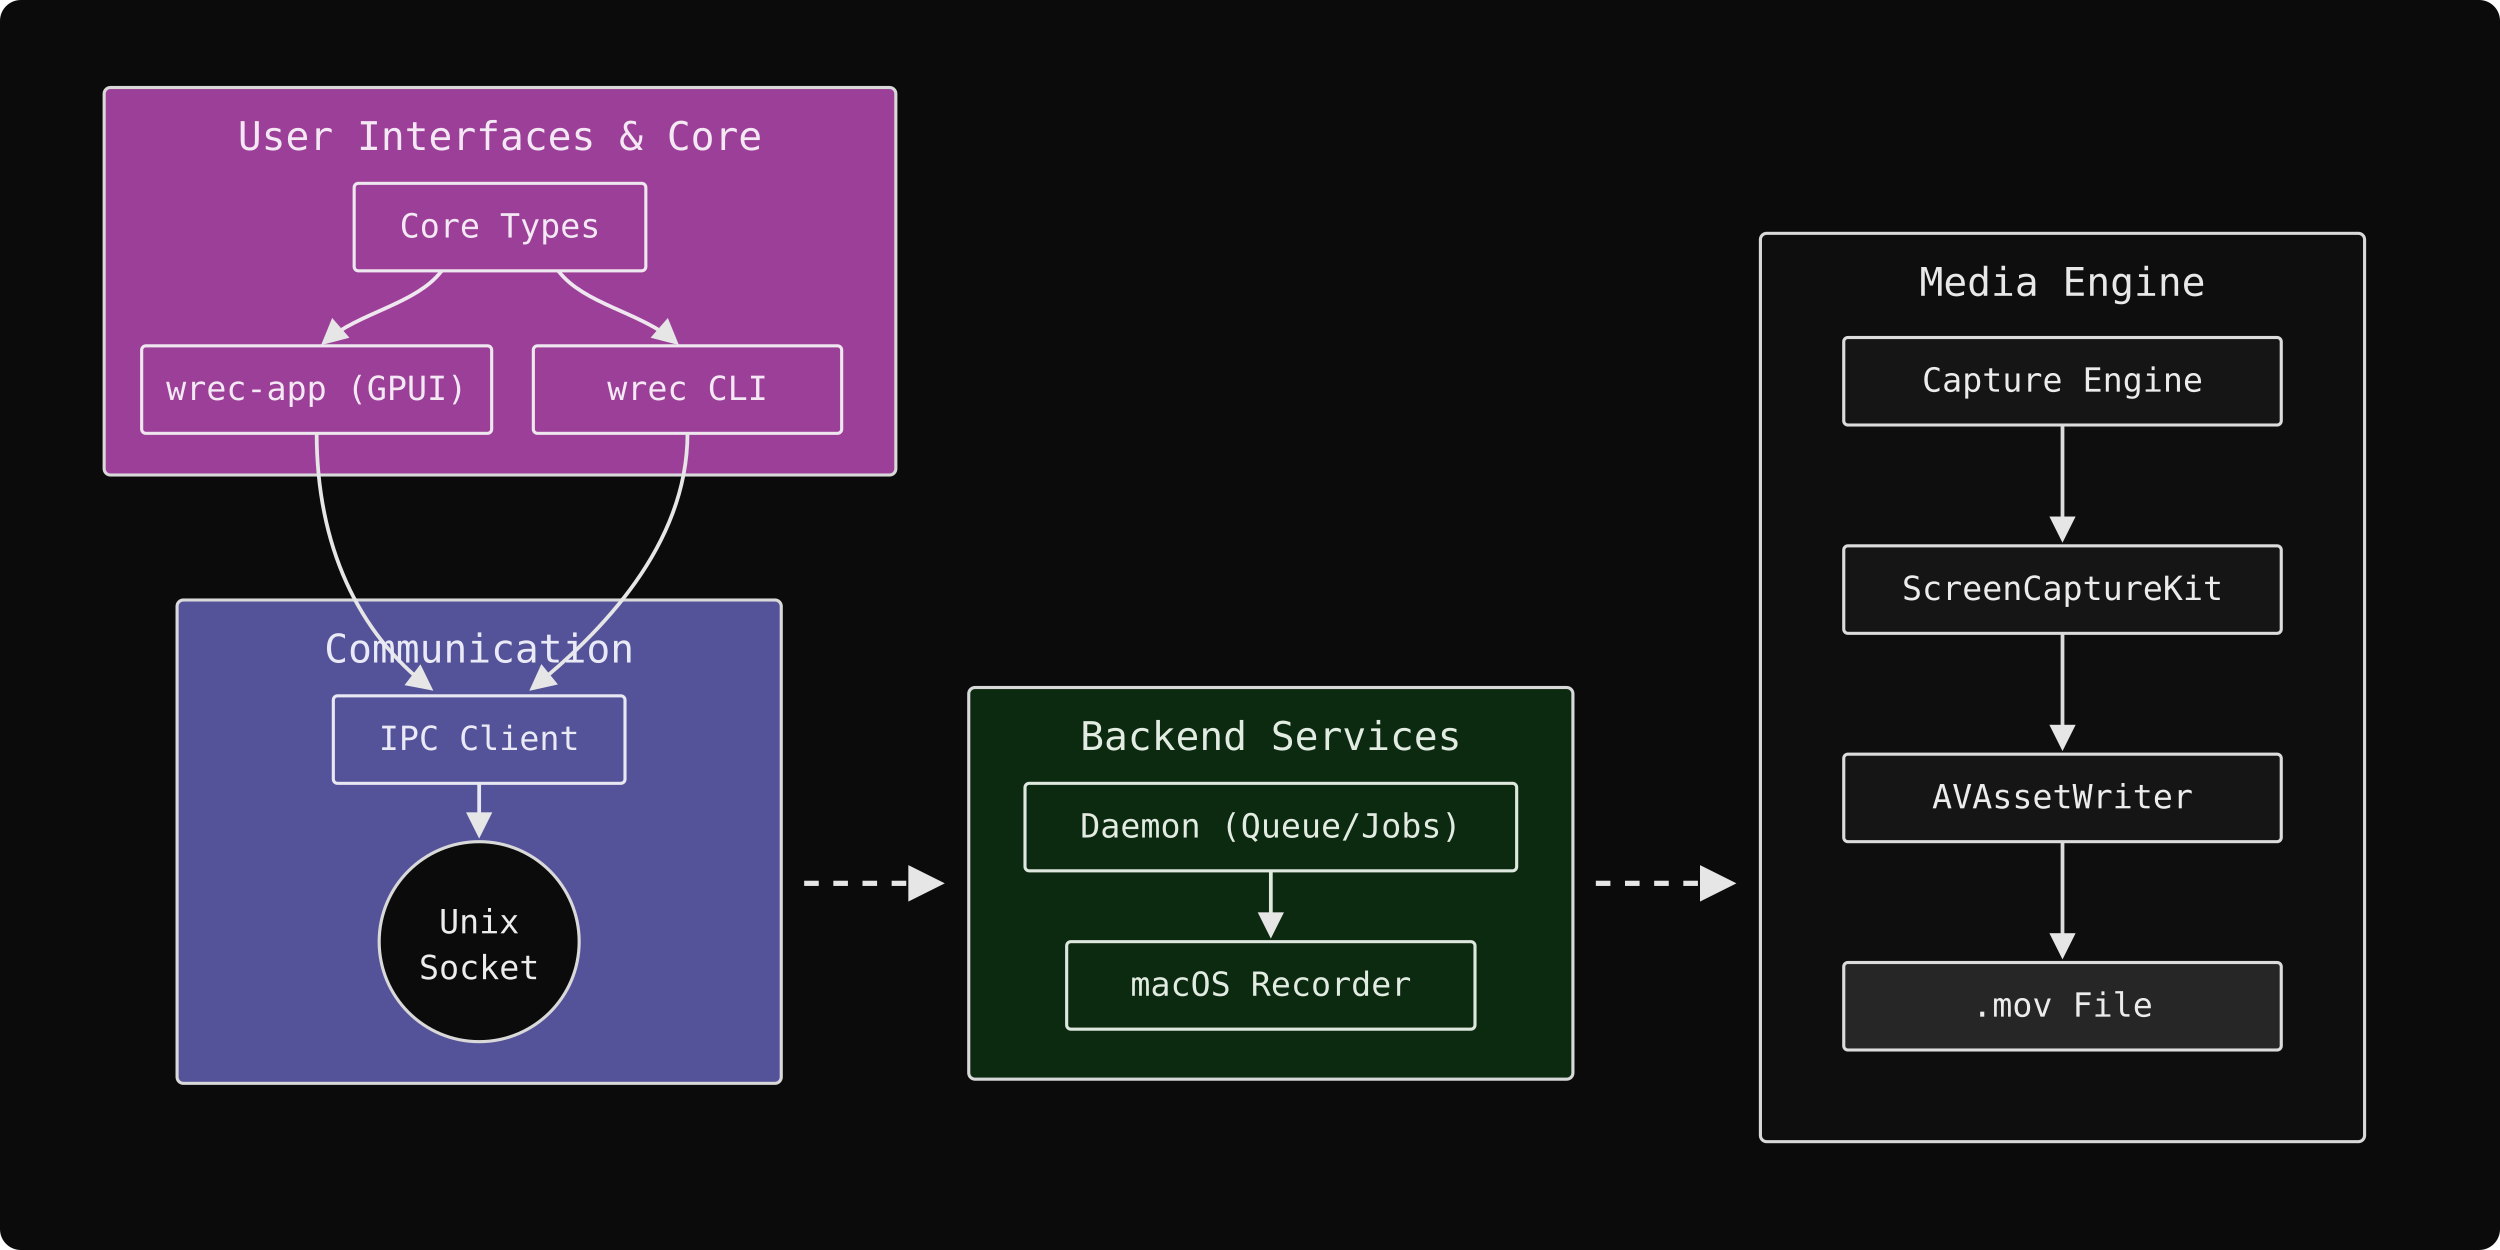
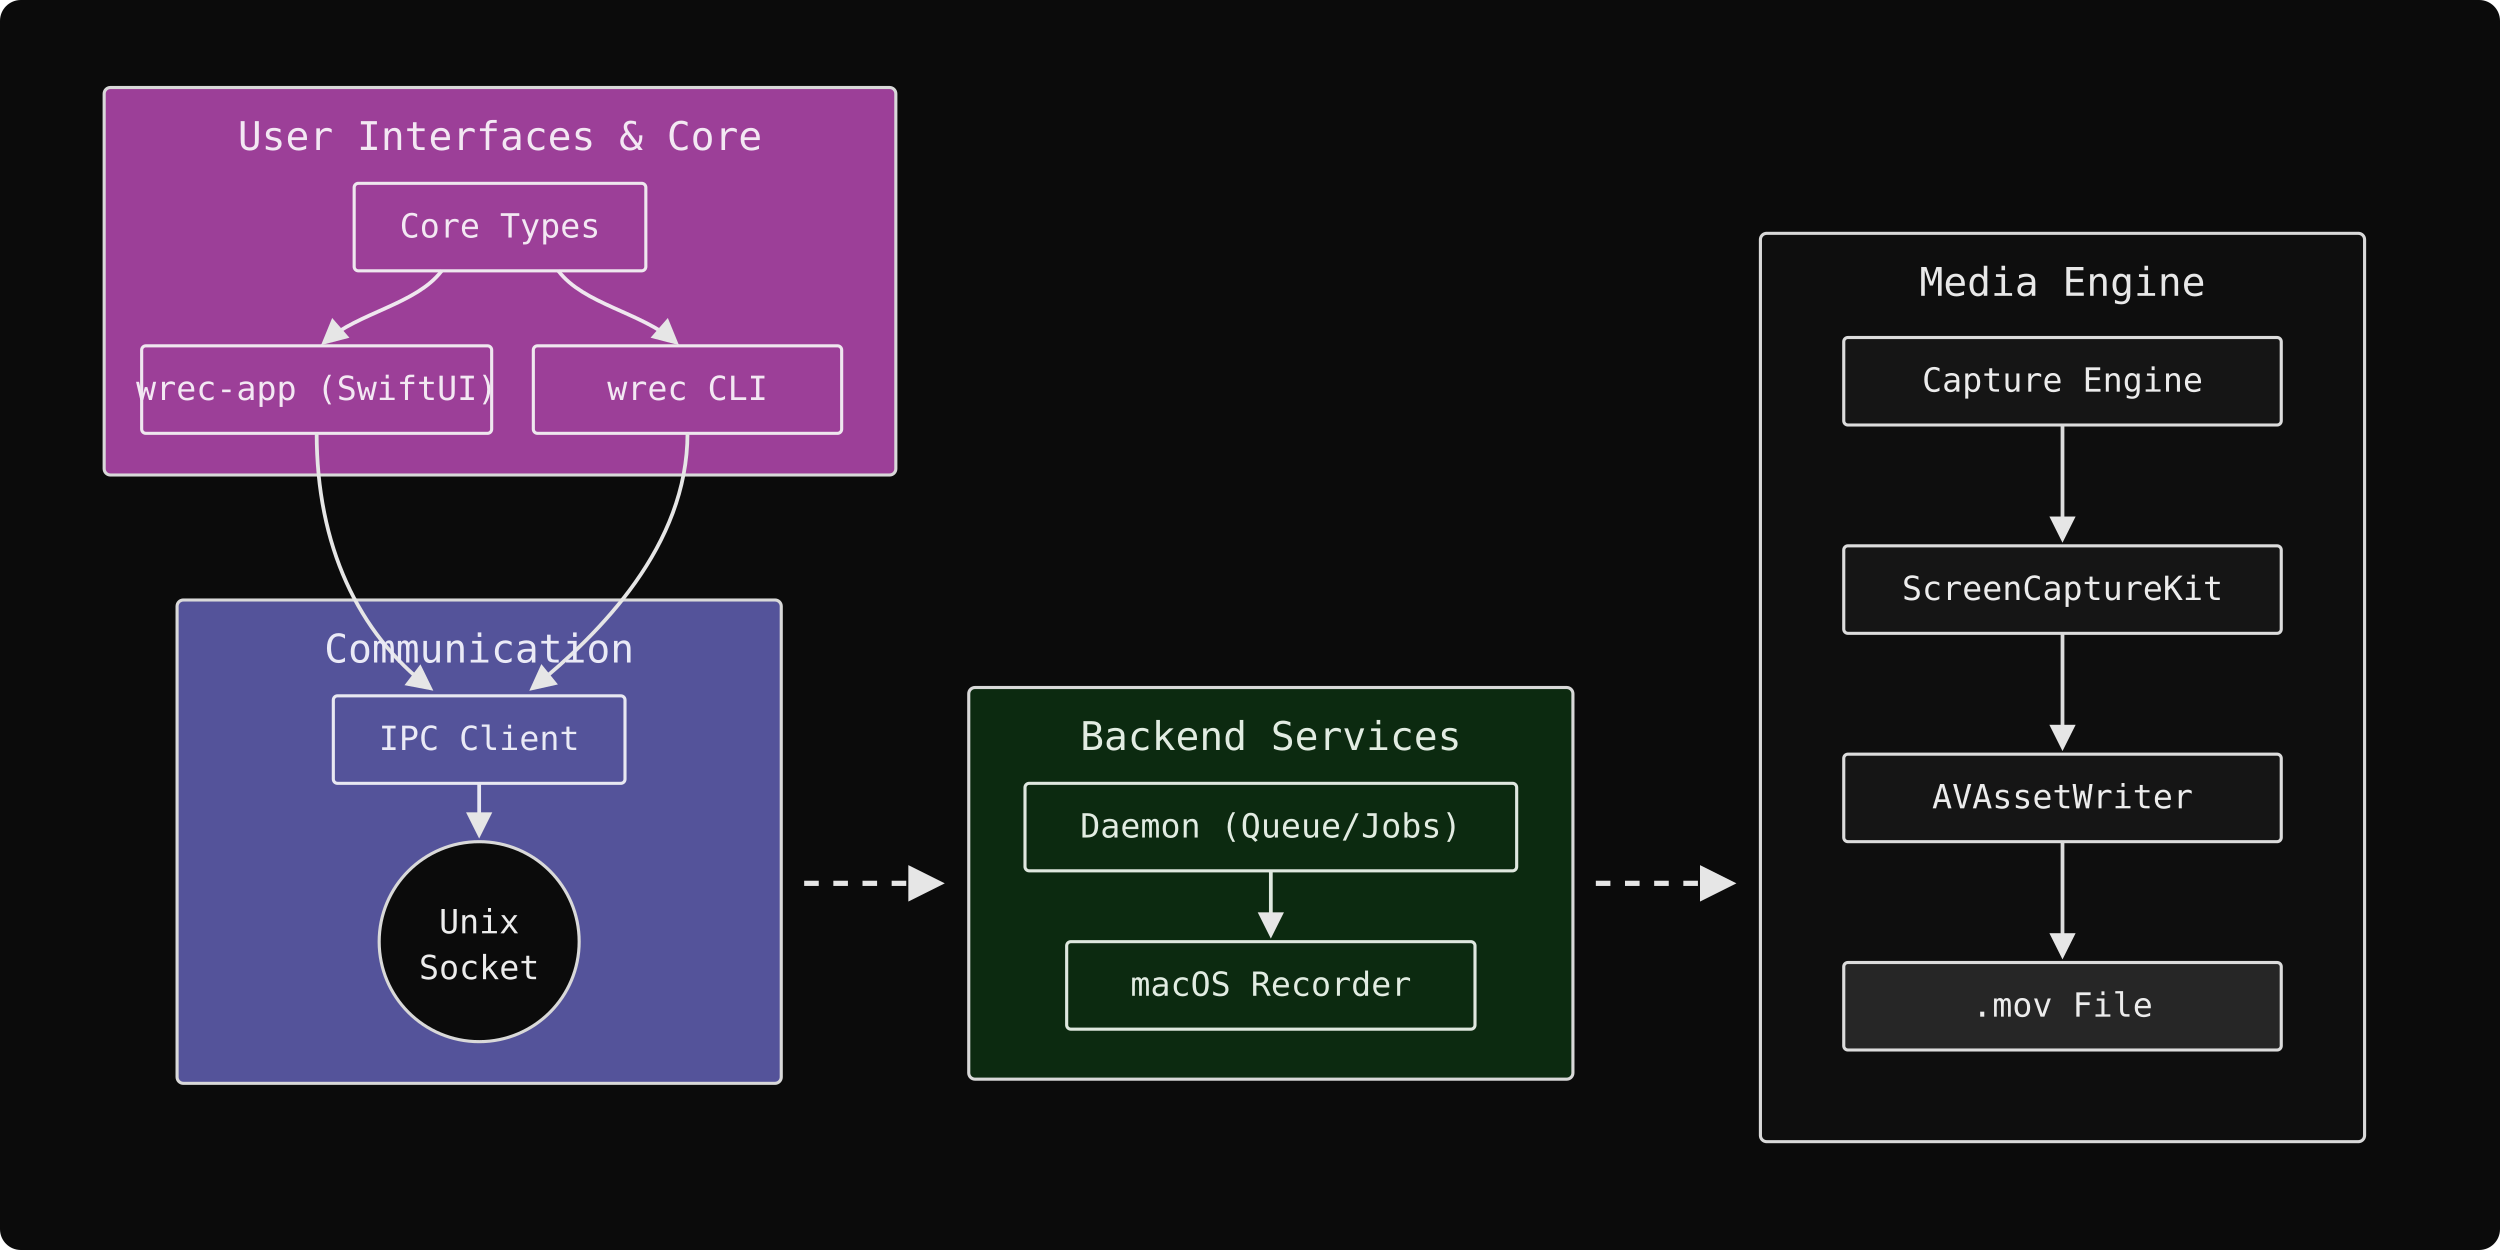
<svg xmlns="http://www.w3.org/2000/svg" viewBox="0 0 1200 600" role="img" aria-label="wrec architecture: the app and CLI talk through an IPC client over a Unix socket to the daemon, which drives the macOS recorder and the Swift capture engine (ScreenCaptureKit to AVAssetWriter to .mov)" font-family="'Geist Mono', ui-monospace, 'SF Mono', Menlo, Consolas, monospace">
  <defs>
    <marker id="arrow" viewBox="0 0 10 10" refX="8" refY="5" markerWidth="7" markerHeight="7" orient="auto-start-reverse">
      <path d="M0 0 L10 5 L0 10 z" fill="#e6e6e6" />
    </marker>
  </defs>
  <rect x="0" y="0" width="1200" height="600" rx="10" fill="#0b0b0b" />
  <g>
    <rect x="50" y="42" width="380" height="186" rx="3" fill="#9c3f98" stroke="#d9d9d9" stroke-width="1.5" />
    <text x="240" y="72" text-anchor="middle" font-size="19" fill="#f3e8f3">User Interfaces &amp; Core</text>
    <rect x="170" y="88" width="140" height="42" rx="2" fill="none" stroke="#efe7ef" stroke-width="1.5" />
    <text x="240" y="114" text-anchor="middle" font-size="16" fill="#f3e8f3">Core Types</text>
    <path d="M212 130 C 200 146, 172 150, 156 164" fill="none" stroke="#efe7ef" stroke-width="1.8" marker-end="url(#arrow)" />
    <path d="M268 130 C 280 146, 308 150, 324 164" fill="none" stroke="#efe7ef" stroke-width="1.8" marker-end="url(#arrow)" />
    <rect x="68" y="166" width="168" height="42" rx="2" fill="none" stroke="#efe7ef" stroke-width="1.5" />
-     <text x="152" y="192" text-anchor="middle" font-size="16" fill="#f3e8f3">wrec-app (GPUI)</text>
+     <text x="152" y="192" text-anchor="middle" font-size="16" fill="#f3e8f3">wrec-app (SwiftUI)</text>
    <rect x="256" y="166" width="148" height="42" rx="2" fill="none" stroke="#efe7ef" stroke-width="1.5" />
    <text x="330" y="192" text-anchor="middle" font-size="16" fill="#f3e8f3">wrec CLI</text>
  </g>
  <g>
    <rect x="85" y="288" width="290" height="232" rx="3" fill="#54539a" stroke="#d9d9d9" stroke-width="1.5" />
    <path d="M152 208 C 152 262, 172 304, 206 330" fill="none" stroke="#e6e6e6" stroke-width="1.8" marker-end="url(#arrow)" />
    <path d="M330 208 C 330 262, 288 304, 256 330" fill="none" stroke="#e6e6e6" stroke-width="1.8" marker-end="url(#arrow)" />
    <text x="230" y="318" text-anchor="middle" font-size="19" fill="#eaeaf6">Communication</text>
    <rect x="160" y="334" width="140" height="42" rx="2" fill="none" stroke="#e8e8f2" stroke-width="1.5" />
    <text x="230" y="360" text-anchor="middle" font-size="16" fill="#eaeaf6">IPC Client</text>
    <path d="M230 376 L230 400" fill="none" stroke="#e8e8f2" stroke-width="1.8" marker-end="url(#arrow)" />
    <circle cx="230" cy="452" r="48" fill="#0b0b0b" stroke="#d9d9d9" stroke-width="1.5" />
    <text x="230" y="448" text-anchor="middle" font-size="16" fill="#ececec">Unix</text>
    <text x="230" y="470" text-anchor="middle" font-size="16" fill="#ececec">Socket</text>
  </g>
  <path d="M386 424 L450 424" fill="none" stroke="#e6e6e6" stroke-width="2.5" stroke-dasharray="7 7" marker-end="url(#arrow)" />
  <g>
    <rect x="465" y="330" width="290" height="188" rx="3" fill="#0c2a10" stroke="#d9d9d9" stroke-width="1.5" />
    <text x="610" y="360" text-anchor="middle" font-size="19" fill="#e2ece2">Backend Services</text>
    <rect x="492" y="376" width="236" height="42" rx="2" fill="none" stroke="#dfe8df" stroke-width="1.5" />
    <text x="610" y="402" text-anchor="middle" font-size="16" fill="#e2ece2">Daemon (Queue/Jobs)</text>
    <path d="M610 418 L610 448" fill="none" stroke="#dfe8df" stroke-width="1.8" marker-end="url(#arrow)" />
    <rect x="512" y="452" width="196" height="42" rx="2" fill="none" stroke="#dfe8df" stroke-width="1.5" />
    <text x="610" y="478" text-anchor="middle" font-size="16" fill="#e2ece2">macOS Recorder</text>
  </g>
  <path d="M766 424 L830 424" fill="none" stroke="#e6e6e6" stroke-width="2.5" stroke-dasharray="7 7" marker-end="url(#arrow)" />
  <g>
    <rect x="845" y="112" width="290" height="436" rx="3" fill="#0e0e0e" stroke="#d9d9d9" stroke-width="1.5" />
    <text x="990" y="142" text-anchor="middle" font-size="19" fill="#e8e8e8">Media Engine</text>
    <rect x="885" y="162" width="210" height="42" rx="2" fill="#151515" stroke="#dcdcdc" stroke-width="1.5" />
    <text x="990" y="188" text-anchor="middle" font-size="16" fill="#ececec">Capture Engine</text>
    <path d="M990 204 L990 258" fill="none" stroke="#dcdcdc" stroke-width="1.8" marker-end="url(#arrow)" />
    <rect x="885" y="262" width="210" height="42" rx="2" fill="#151515" stroke="#dcdcdc" stroke-width="1.5" />
    <text x="990" y="288" text-anchor="middle" font-size="16" fill="#ececec">ScreenCaptureKit</text>
    <path d="M990 304 L990 358" fill="none" stroke="#dcdcdc" stroke-width="1.8" marker-end="url(#arrow)" />
    <rect x="885" y="362" width="210" height="42" rx="2" fill="#151515" stroke="#dcdcdc" stroke-width="1.5" />
    <text x="990" y="388" text-anchor="middle" font-size="16" fill="#ececec">AVAssetWriter</text>
    <path d="M990 404 L990 458" fill="none" stroke="#dcdcdc" stroke-width="1.8" marker-end="url(#arrow)" />
    <rect x="885" y="462" width="210" height="42" rx="2" fill="#262626" stroke="#dcdcdc" stroke-width="1.5" />
    <text x="990" y="488" text-anchor="middle" font-size="16" fill="#ececec">.mov File</text>
  </g>
</svg>
